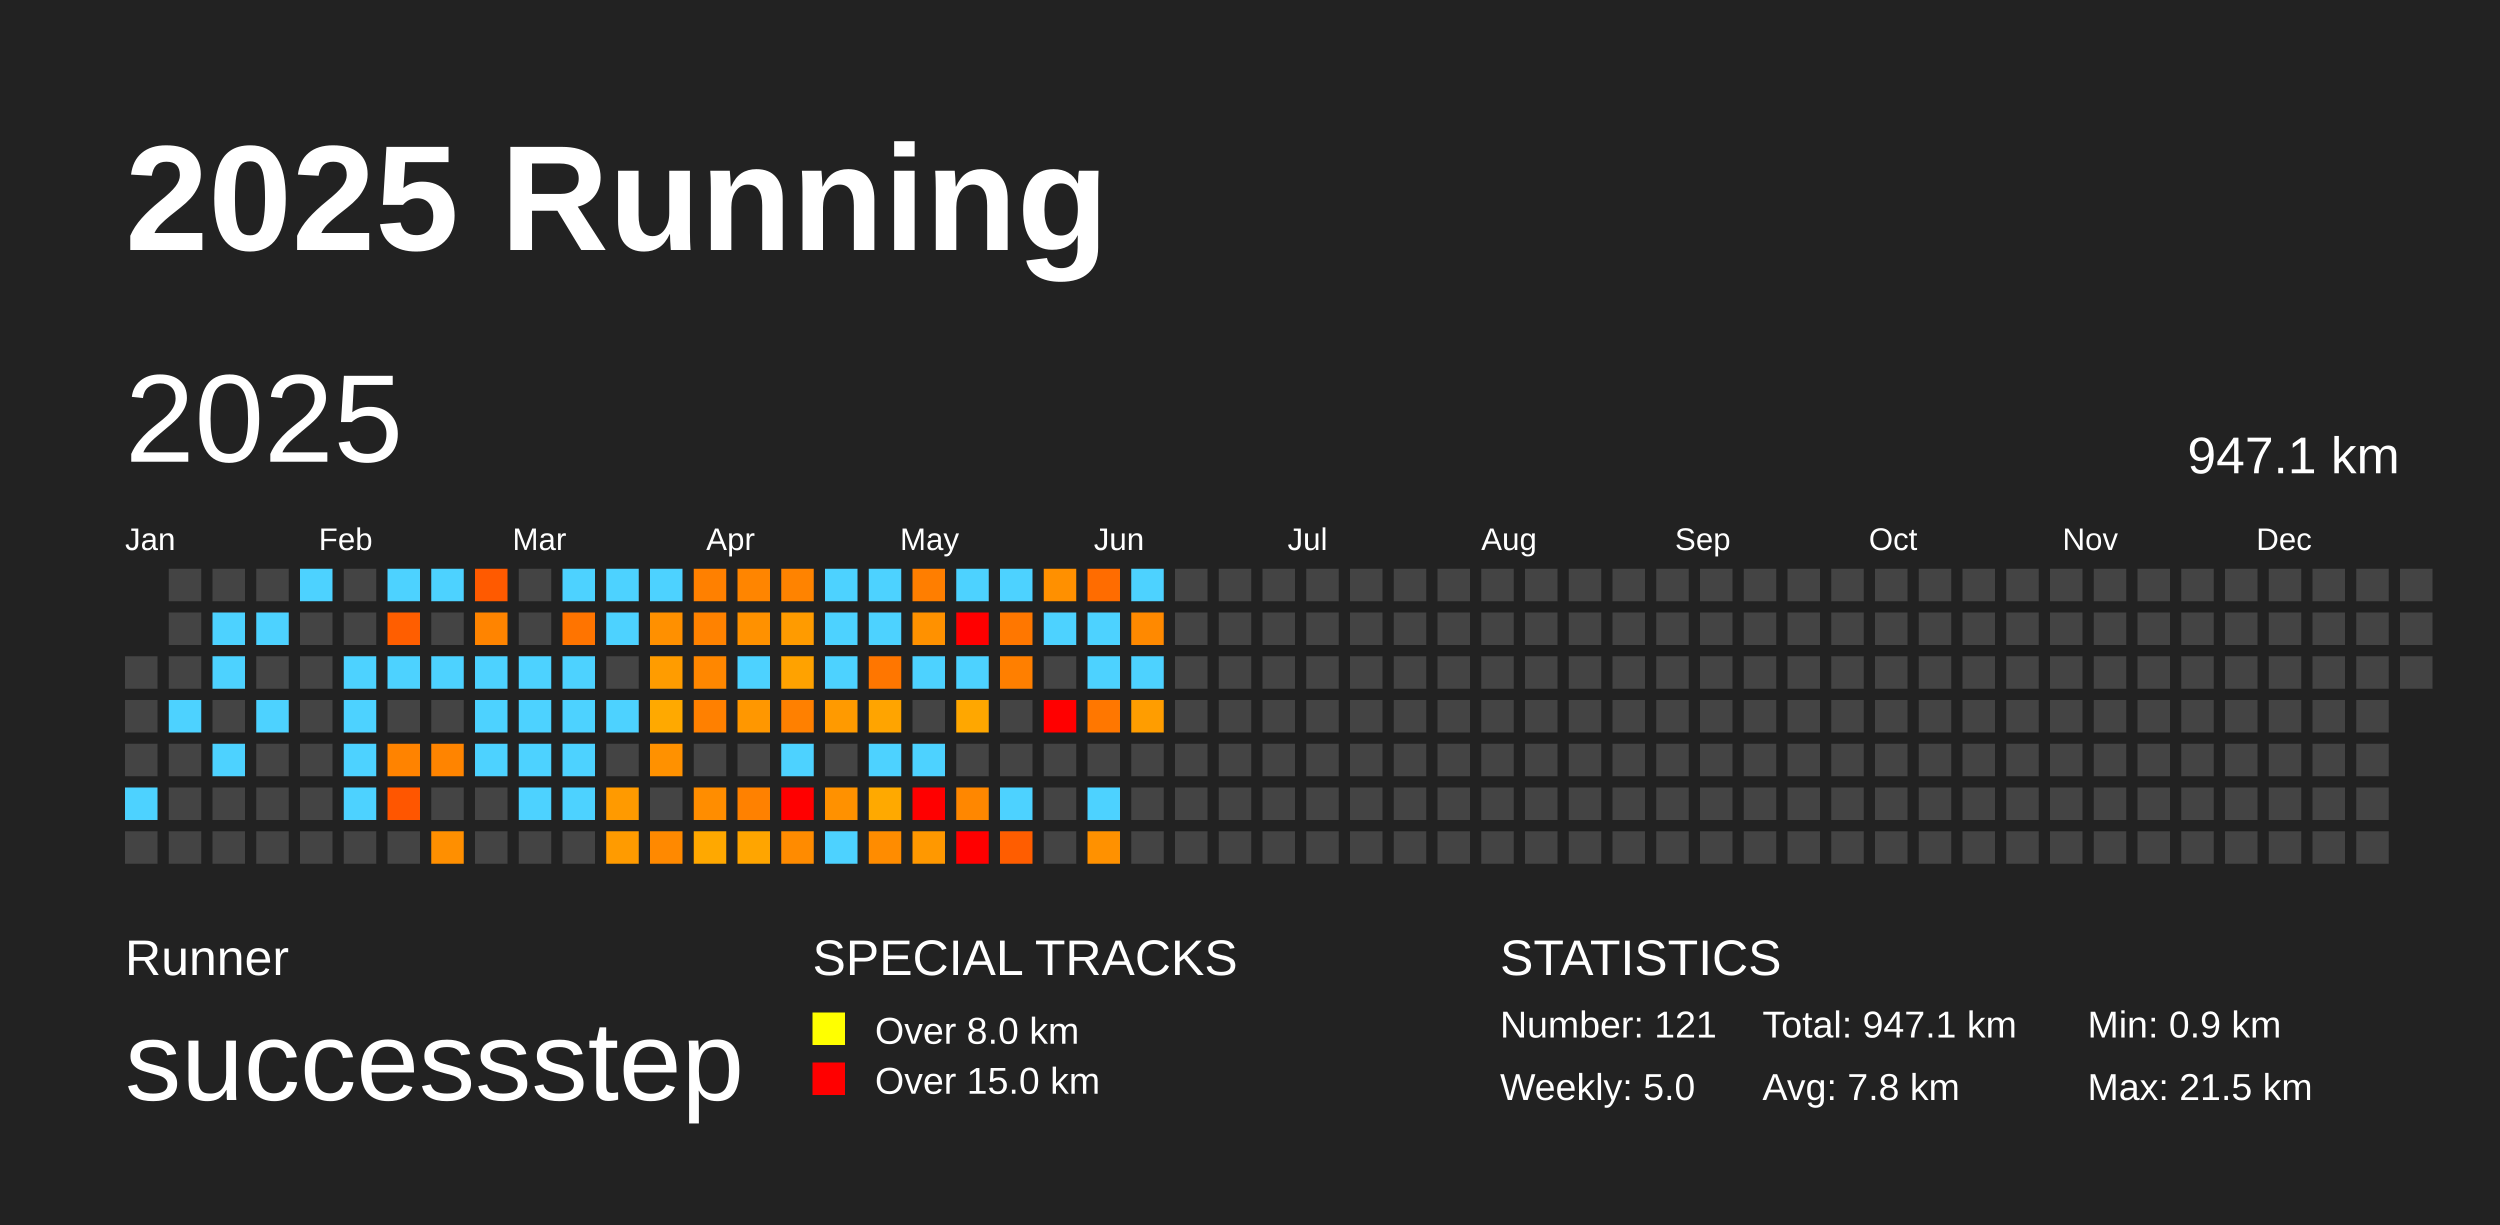
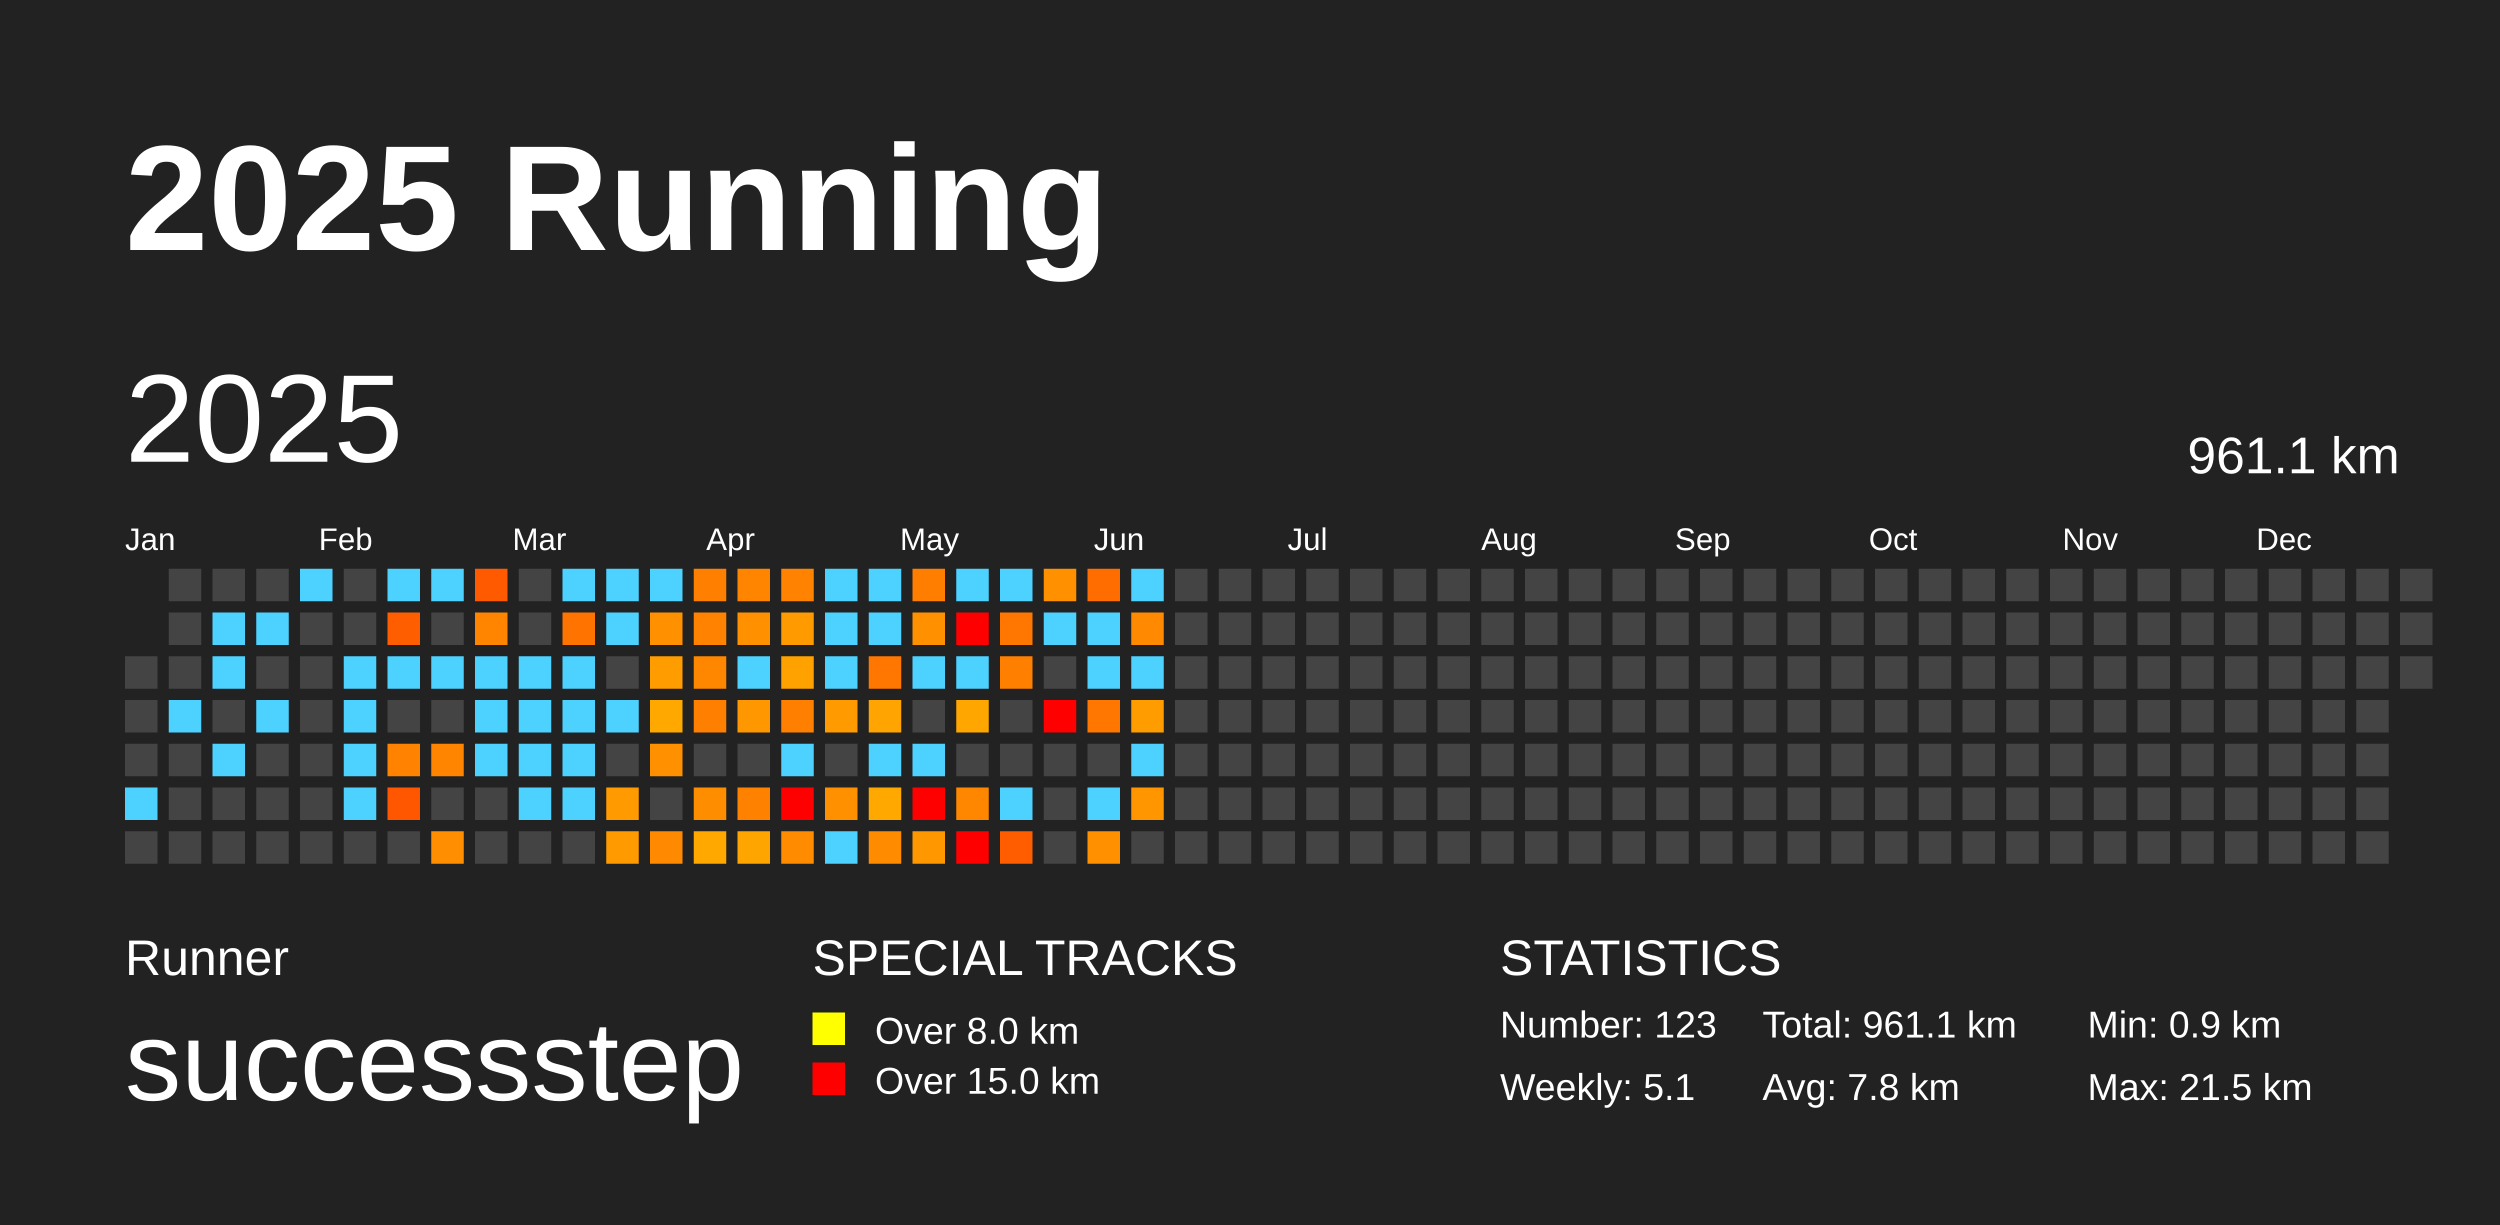
<svg xmlns="http://www.w3.org/2000/svg" baseProfile="full" height="98mm" version="1.1" viewBox="0,0,200,98" width="200mm">
  <defs />
  <rect fill="#222222" height="98" width="200" x="0" y="0" />
  <text fill="#FFFFFF" style="font-size:12px; font-family:Arial; font-weight:bold;" x="10" y="20">2025 Running</text>
  <text fill="#FFFFFF" style="font-size:4px; font-family:Arial" x="10" y="78">Runner</text>
  <text fill="#FFFFFF" style="font-size:9px; font-family:Arial" x="10" y="88">successstep</text>
  <text fill="#FFFFFF" style="font-size:4px; font-family:Arial" x="65" y="78">SPECIAL TRACKS</text>
  <rect fill="yellow" height="2.6" width="2.6" x="65" y="81" />
  <text fill="#FFFFFF" style="font-size:3px; font-family:Arial" x="70" y="83.5">Over 8.0 km</text>
  <rect fill="red" height="2.6" width="2.6" x="65" y="85" />
  <text fill="#FFFFFF" style="font-size:3px; font-family:Arial" x="70" y="87.5">Over 15.0 km</text>
  <text fill="#FFFFFF" style="font-size:4px; font-family:Arial" x="120" y="78">STATISTICS</text>
-   <text fill="#FFFFFF" style="font-size:3px; font-family:Arial" x="120" y="83">Number: 121</text>
-   <text fill="#FFFFFF" style="font-size:3px; font-family:Arial" x="120" y="88">Weekly: 5.0</text>
-   <text fill="#FFFFFF" style="font-size:3px; font-family:Arial" x="141" y="83">Total: 947.1 km</text>
+   <text fill="#FFFFFF" style="font-size:3px; font-family:Arial" x="120" y="83">Number: 123</text>
+   <text fill="#FFFFFF" style="font-size:3px; font-family:Arial" x="120" y="88">Weekly: 5.1</text>
+   <text fill="#FFFFFF" style="font-size:3px; font-family:Arial" x="141" y="83">Total: 961.1 km</text>
  <text fill="#FFFFFF" style="font-size:3px; font-family:Arial" x="141" y="88">Avg: 7.8 km</text>
  <text fill="#FFFFFF" style="font-size:3px; font-family:Arial" x="167" y="83">Min: 0.9 km</text>
  <text fill="#FFFFFF" style="font-size:3px; font-family:Arial" x="167" y="88">Max: 21.5 km</text>
  <text dominant-baseline="hanging" fill="#FFFFFF" style="font-size:10.0px; font-family:Arial;" x="10" y="30">2025</text>
-   <text dominant-baseline="hanging" fill="#FFFFFF" style="font-size:4.125px; font-family:Arial;" x="175" y="35">947.1 km</text>
+   <text dominant-baseline="hanging" fill="#FFFFFF" style="font-size:4.125px; font-family:Arial;" x="175" y="35">961.1 km</text>
  <text fill="#FFFFFF" style="font-size:2.5px; font-family:Arial" x="10.0" y="44">Jan</text>
  <text fill="#FFFFFF" style="font-size:2.5px; font-family:Arial" x="25.5" y="44">Feb</text>
  <text fill="#FFFFFF" style="font-size:2.5px; font-family:Arial" x="41.0" y="44">Mar</text>
  <text fill="#FFFFFF" style="font-size:2.5px; font-family:Arial" x="56.5" y="44">Apr</text>
  <text fill="#FFFFFF" style="font-size:2.5px; font-family:Arial" x="72.0" y="44">May</text>
  <text fill="#FFFFFF" style="font-size:2.5px; font-family:Arial" x="87.5" y="44">Jun</text>
  <text fill="#FFFFFF" style="font-size:2.5px; font-family:Arial" x="103.0" y="44">Jul</text>
  <text fill="#FFFFFF" style="font-size:2.5px; font-family:Arial" x="118.5" y="44">Aug</text>
  <text fill="#FFFFFF" style="font-size:2.5px; font-family:Arial" x="134.0" y="44">Sep</text>
  <text fill="#FFFFFF" style="font-size:2.5px; font-family:Arial" x="149.5" y="44">Oct</text>
  <text fill="#FFFFFF" style="font-size:2.5px; font-family:Arial" x="165.0" y="44">Nov</text>
  <text fill="#FFFFFF" style="font-size:2.5px; font-family:Arial" x="180.5" y="44">Dec</text>
  <rect fill="#444444" height="2.6" width="2.6" x="10.0" y="52.5" />
  <rect fill="#444444" height="2.6" width="2.6" x="10.0" y="56.0" />
  <rect fill="#444444" height="2.6" width="2.6" x="10.0" y="59.5" />
  <rect fill="#4dd2ff" height="2.6" width="2.6" x="10.0" y="63.0" />
  <rect fill="#444444" height="2.6" width="2.6" x="10.0" y="66.5" />
  <rect fill="#444444" height="2.6" width="2.6" x="13.5" y="45.5" />
  <rect fill="#444444" height="2.6" width="2.6" x="13.5" y="49.0" />
  <rect fill="#444444" height="2.6" width="2.6" x="13.5" y="52.5" />
  <rect fill="#4dd2ff" height="2.6" width="2.6" x="13.5" y="56.0" />
  <rect fill="#444444" height="2.6" width="2.6" x="13.5" y="59.5" />
  <rect fill="#444444" height="2.6" width="2.6" x="13.5" y="63.0" />
  <rect fill="#444444" height="2.6" width="2.6" x="13.5" y="66.5" />
  <rect fill="#444444" height="2.6" width="2.6" x="17.0" y="45.5" />
  <rect fill="#4dd2ff" height="2.6" width="2.6" x="17.0" y="49.0" />
  <rect fill="#4dd2ff" height="2.6" width="2.6" x="17.0" y="52.5" />
  <rect fill="#444444" height="2.6" width="2.6" x="17.0" y="56.0" />
  <rect fill="#4dd2ff" height="2.6" width="2.6" x="17.0" y="59.5" />
  <rect fill="#444444" height="2.6" width="2.6" x="17.0" y="63.0" />
  <rect fill="#444444" height="2.6" width="2.6" x="17.0" y="66.5" />
  <rect fill="#444444" height="2.6" width="2.6" x="20.5" y="45.5" />
  <rect fill="#4dd2ff" height="2.6" width="2.6" x="20.5" y="49.0" />
  <rect fill="#444444" height="2.6" width="2.6" x="20.5" y="52.5" />
  <rect fill="#4dd2ff" height="2.6" width="2.6" x="20.5" y="56.0" />
  <rect fill="#444444" height="2.6" width="2.6" x="20.5" y="59.5" />
  <rect fill="#444444" height="2.6" width="2.6" x="20.5" y="63.0" />
  <rect fill="#444444" height="2.6" width="2.6" x="20.5" y="66.5" />
  <rect fill="#4dd2ff" height="2.6" width="2.6" x="24.0" y="45.5" />
  <rect fill="#444444" height="2.6" width="2.6" x="24.0" y="49.0" />
  <rect fill="#444444" height="2.6" width="2.6" x="24.0" y="52.5" />
  <rect fill="#444444" height="2.6" width="2.6" x="24.0" y="56.0" />
  <rect fill="#444444" height="2.6" width="2.6" x="24.0" y="59.5" />
  <rect fill="#444444" height="2.6" width="2.6" x="24.0" y="63.0" />
  <rect fill="#444444" height="2.6" width="2.6" x="24.0" y="66.5" />
  <rect fill="#444444" height="2.6" width="2.6" x="27.5" y="45.5" />
  <rect fill="#444444" height="2.6" width="2.6" x="27.5" y="49.0" />
  <rect fill="#4dd2ff" height="2.6" width="2.6" x="27.5" y="52.5" />
  <rect fill="#4dd2ff" height="2.6" width="2.6" x="27.5" y="56.0" />
  <rect fill="#4dd2ff" height="2.6" width="2.6" x="27.5" y="59.5" />
  <rect fill="#4dd2ff" height="2.6" width="2.6" x="27.5" y="63.0" />
  <rect fill="#444444" height="2.6" width="2.6" x="27.5" y="66.5" />
  <rect fill="#4dd2ff" height="2.6" width="2.6" x="31.0" y="45.5" />
  <rect fill="#ff5e00" height="2.6" width="2.6" x="31.0" y="49.0" />
  <rect fill="#4dd2ff" height="2.6" width="2.6" x="31.0" y="52.5" />
  <rect fill="#444444" height="2.6" width="2.6" x="31.0" y="56.0" />
  <rect fill="#ff8300" height="2.6" width="2.6" x="31.0" y="59.5" />
  <rect fill="#ff5600" height="2.6" width="2.6" x="31.0" y="63.0" />
  <rect fill="#444444" height="2.6" width="2.6" x="31.0" y="66.5" />
  <rect fill="#4dd2ff" height="2.6" width="2.6" x="34.5" y="45.5" />
  <rect fill="#444444" height="2.6" width="2.6" x="34.5" y="49.0" />
  <rect fill="#4dd2ff" height="2.6" width="2.6" x="34.5" y="52.5" />
  <rect fill="#444444" height="2.6" width="2.6" x="34.5" y="56.0" />
  <rect fill="#ff8400" height="2.6" width="2.6" x="34.5" y="59.5" />
  <rect fill="#444444" height="2.6" width="2.6" x="34.5" y="63.0" />
  <rect fill="#ff8f00" height="2.6" width="2.6" x="34.5" y="66.5" />
  <rect fill="#ff5a00" height="2.6" width="2.6" x="38.0" y="45.5" />
  <rect fill="#ff8400" height="2.6" width="2.6" x="38.0" y="49.0" />
  <rect fill="#4dd2ff" height="2.6" width="2.6" x="38.0" y="52.5" />
  <rect fill="#4dd2ff" height="2.6" width="2.6" x="38.0" y="56.0" />
  <rect fill="#4dd2ff" height="2.6" width="2.6" x="38.0" y="59.5" />
  <rect fill="#444444" height="2.6" width="2.6" x="38.0" y="63.0" />
  <rect fill="#444444" height="2.6" width="2.6" x="38.0" y="66.5" />
  <rect fill="#444444" height="2.6" width="2.6" x="41.5" y="45.5" />
  <rect fill="#444444" height="2.6" width="2.6" x="41.5" y="49.0" />
  <rect fill="#4dd2ff" height="2.6" width="2.6" x="41.5" y="52.5" />
  <rect fill="#4dd2ff" height="2.6" width="2.6" x="41.5" y="56.0" />
  <rect fill="#4dd2ff" height="2.6" width="2.6" x="41.5" y="59.5" />
  <rect fill="#4dd2ff" height="2.6" width="2.6" x="41.5" y="63.0" />
  <rect fill="#444444" height="2.6" width="2.6" x="41.5" y="66.5" />
  <rect fill="#4dd2ff" height="2.6" width="2.6" x="45.0" y="45.5" />
  <rect fill="#ff7400" height="2.6" width="2.6" x="45.0" y="49.0" />
  <rect fill="#4dd2ff" height="2.6" width="2.6" x="45.0" y="52.5" />
  <rect fill="#4dd2ff" height="2.6" width="2.6" x="45.0" y="56.0" />
  <rect fill="#4dd2ff" height="2.6" width="2.6" x="45.0" y="59.5" />
  <rect fill="#4dd2ff" height="2.6" width="2.6" x="45.0" y="63.0" />
  <rect fill="#444444" height="2.6" width="2.6" x="45.0" y="66.5" />
  <rect fill="#4dd2ff" height="2.6" width="2.6" x="48.5" y="45.5" />
  <rect fill="#4dd2ff" height="2.6" width="2.6" x="48.5" y="49.0" />
  <rect fill="#444444" height="2.6" width="2.6" x="48.5" y="52.5" />
  <rect fill="#4dd2ff" height="2.6" width="2.6" x="48.5" y="56.0" />
  <rect fill="#444444" height="2.6" width="2.6" x="48.5" y="59.5" />
  <rect fill="#ff9a00" height="2.6" width="2.6" x="48.5" y="63.0" />
  <rect fill="#ff9b00" height="2.6" width="2.6" x="48.5" y="66.5" />
  <rect fill="#4dd2ff" height="2.6" width="2.6" x="52.0" y="45.5" />
  <rect fill="#ff9000" height="2.6" width="2.6" x="52.0" y="49.0" />
  <rect fill="#ff9c00" height="2.6" width="2.6" x="52.0" y="52.5" />
  <rect fill="#ffa900" height="2.6" width="2.6" x="52.0" y="56.0" />
  <rect fill="#ff9100" height="2.6" width="2.6" x="52.0" y="59.5" />
  <rect fill="#444444" height="2.6" width="2.6" x="52.0" y="63.0" />
  <rect fill="#ff8900" height="2.6" width="2.6" x="52.0" y="66.5" />
  <rect fill="#ff8000" height="2.6" width="2.6" x="55.5" y="45.5" />
  <rect fill="#ff8200" height="2.6" width="2.6" x="55.5" y="49.0" />
  <rect fill="#ff8700" height="2.6" width="2.6" x="55.5" y="52.5" />
  <rect fill="#ff8000" height="2.6" width="2.6" x="55.5" y="56.0" />
  <rect fill="#444444" height="2.6" width="2.6" x="55.5" y="59.5" />
  <rect fill="#ff8d00" height="2.6" width="2.6" x="55.5" y="63.0" />
  <rect fill="#ffa800" height="2.6" width="2.6" x="55.5" y="66.5" />
  <rect fill="#ff8500" height="2.6" width="2.6" x="59.0" y="45.5" />
  <rect fill="#ff9100" height="2.6" width="2.6" x="59.0" y="49.0" />
  <rect fill="#4dd2ff" height="2.6" width="2.6" x="59.0" y="52.5" />
  <rect fill="#ff9700" height="2.6" width="2.6" x="59.0" y="56.0" />
  <rect fill="#444444" height="2.6" width="2.6" x="59.0" y="59.5" />
  <rect fill="#ff8100" height="2.6" width="2.6" x="59.0" y="63.0" />
  <rect fill="#ffa500" height="2.6" width="2.6" x="59.0" y="66.5" />
  <rect fill="#ff8300" height="2.6" width="2.6" x="62.5" y="45.5" />
  <rect fill="#ff9b00" height="2.6" width="2.6" x="62.5" y="49.0" />
  <rect fill="#ffa200" height="2.6" width="2.6" x="62.5" y="52.5" />
  <rect fill="#ff8000" height="2.6" width="2.6" x="62.5" y="56.0" />
  <rect fill="#4dd2ff" height="2.6" width="2.6" x="62.5" y="59.5" />
  <rect fill="red" height="2.6" width="2.6" x="62.5" y="63.0" />
  <rect fill="#ff8b00" height="2.6" width="2.6" x="62.5" y="66.5" />
  <rect fill="#4dd2ff" height="2.6" width="2.6" x="66.0" y="45.5" />
  <rect fill="#4dd2ff" height="2.6" width="2.6" x="66.0" y="49.0" />
  <rect fill="#4dd2ff" height="2.6" width="2.6" x="66.0" y="52.5" />
  <rect fill="#ff9a00" height="2.6" width="2.6" x="66.0" y="56.0" />
  <rect fill="#444444" height="2.6" width="2.6" x="66.0" y="59.5" />
  <rect fill="#ff9100" height="2.6" width="2.6" x="66.0" y="63.0" />
  <rect fill="#4dd2ff" height="2.6" width="2.6" x="66.0" y="66.5" />
  <rect fill="#4dd2ff" height="2.6" width="2.6" x="69.5" y="45.5" />
  <rect fill="#4dd2ff" height="2.6" width="2.6" x="69.5" y="49.0" />
  <rect fill="#ff7600" height="2.6" width="2.6" x="69.5" y="52.5" />
  <rect fill="#ffa400" height="2.6" width="2.6" x="69.5" y="56.0" />
  <rect fill="#4dd2ff" height="2.6" width="2.6" x="69.5" y="59.5" />
  <rect fill="#ffa900" height="2.6" width="2.6" x="69.5" y="63.0" />
  <rect fill="#ff8c00" height="2.6" width="2.6" x="69.5" y="66.5" />
  <rect fill="#ff7e00" height="2.6" width="2.6" x="73.0" y="45.5" />
  <rect fill="#ff9100" height="2.6" width="2.6" x="73.0" y="49.0" />
  <rect fill="#4dd2ff" height="2.6" width="2.6" x="73.0" y="52.5" />
  <rect fill="#444444" height="2.6" width="2.6" x="73.0" y="56.0" />
  <rect fill="#4dd2ff" height="2.6" width="2.6" x="73.0" y="59.5" />
  <rect fill="red" height="2.6" width="2.6" x="73.0" y="63.0" />
  <rect fill="#ff9800" height="2.6" width="2.6" x="73.0" y="66.5" />
  <rect fill="#4dd2ff" height="2.6" width="2.6" x="76.5" y="45.5" />
  <rect fill="red" height="2.6" width="2.6" x="76.5" y="49.0" />
  <rect fill="#4dd2ff" height="2.6" width="2.6" x="76.5" y="52.5" />
  <rect fill="#ffa700" height="2.6" width="2.6" x="76.5" y="56.0" />
  <rect fill="#444444" height="2.6" width="2.6" x="76.5" y="59.5" />
  <rect fill="#ff8700" height="2.6" width="2.6" x="76.5" y="63.0" />
  <rect fill="red" height="2.6" width="2.6" x="76.5" y="66.5" />
  <rect fill="#4dd2ff" height="2.6" width="2.6" x="80.0" y="45.5" />
  <rect fill="#ff7700" height="2.6" width="2.6" x="80.0" y="49.0" />
  <rect fill="#ff7f00" height="2.6" width="2.6" x="80.0" y="52.5" />
  <rect fill="#444444" height="2.6" width="2.6" x="80.0" y="56.0" />
  <rect fill="#444444" height="2.6" width="2.6" x="80.0" y="59.5" />
  <rect fill="#4dd2ff" height="2.6" width="2.6" x="80.0" y="63.0" />
  <rect fill="#ff5d00" height="2.6" width="2.6" x="80.0" y="66.5" />
  <rect fill="#ff9000" height="2.6" width="2.6" x="83.5" y="45.5" />
  <rect fill="#4dd2ff" height="2.6" width="2.6" x="83.5" y="49.0" />
  <rect fill="#444444" height="2.6" width="2.6" x="83.5" y="52.5" />
  <rect fill="red" height="2.6" width="2.6" x="83.5" y="56.0" />
  <rect fill="#444444" height="2.6" width="2.6" x="83.5" y="59.5" />
  <rect fill="#444444" height="2.6" width="2.6" x="83.5" y="63.0" />
  <rect fill="#444444" height="2.6" width="2.6" x="83.5" y="66.5" />
  <rect fill="#ff6c00" height="2.6" width="2.6" x="87.0" y="45.5" />
  <rect fill="#4dd2ff" height="2.6" width="2.6" x="87.0" y="49.0" />
  <rect fill="#4dd2ff" height="2.6" width="2.6" x="87.0" y="52.5" />
  <rect fill="#ff7700" height="2.6" width="2.6" x="87.0" y="56.0" />
  <rect fill="#444444" height="2.6" width="2.6" x="87.0" y="59.5" />
  <rect fill="#4dd2ff" height="2.6" width="2.6" x="87.0" y="63.0" />
  <rect fill="#ff9100" height="2.6" width="2.6" x="87.0" y="66.5" />
  <rect fill="#4dd2ff" height="2.6" width="2.6" x="90.5" y="45.5" />
  <rect fill="#ff8900" height="2.6" width="2.6" x="90.5" y="49.0" />
  <rect fill="#4dd2ff" height="2.6" width="2.6" x="90.5" y="52.5" />
  <rect fill="#ff9d00" height="2.6" width="2.6" x="90.5" y="56.0" />
-   <rect fill="#444444" height="2.6" width="2.6" x="90.5" y="59.5" />
-   <rect fill="#444444" height="2.6" width="2.6" x="90.5" y="63.0" />
+   <rect fill="#4dd2ff" height="2.6" width="2.6" x="90.5" y="59.5" />
+   <rect fill="#ff9600" height="2.6" width="2.6" x="90.5" y="63.0" />
  <rect fill="#444444" height="2.6" width="2.6" x="90.5" y="66.5" />
  <rect fill="#444444" height="2.6" width="2.6" x="94.0" y="45.5" />
  <rect fill="#444444" height="2.6" width="2.6" x="94.0" y="49.0" />
  <rect fill="#444444" height="2.6" width="2.6" x="94.0" y="52.5" />
  <rect fill="#444444" height="2.6" width="2.6" x="94.0" y="56.0" />
  <rect fill="#444444" height="2.6" width="2.6" x="94.0" y="59.5" />
  <rect fill="#444444" height="2.6" width="2.6" x="94.0" y="63.0" />
  <rect fill="#444444" height="2.6" width="2.6" x="94.0" y="66.5" />
  <rect fill="#444444" height="2.6" width="2.6" x="97.5" y="45.5" />
  <rect fill="#444444" height="2.6" width="2.6" x="97.5" y="49.0" />
  <rect fill="#444444" height="2.6" width="2.6" x="97.5" y="52.5" />
  <rect fill="#444444" height="2.6" width="2.6" x="97.5" y="56.0" />
  <rect fill="#444444" height="2.6" width="2.6" x="97.5" y="59.5" />
  <rect fill="#444444" height="2.6" width="2.6" x="97.5" y="63.0" />
  <rect fill="#444444" height="2.6" width="2.6" x="97.5" y="66.5" />
  <rect fill="#444444" height="2.6" width="2.6" x="101.0" y="45.5" />
  <rect fill="#444444" height="2.6" width="2.6" x="101.0" y="49.0" />
  <rect fill="#444444" height="2.6" width="2.6" x="101.0" y="52.5" />
  <rect fill="#444444" height="2.6" width="2.6" x="101.0" y="56.0" />
  <rect fill="#444444" height="2.6" width="2.6" x="101.0" y="59.5" />
  <rect fill="#444444" height="2.6" width="2.6" x="101.0" y="63.0" />
  <rect fill="#444444" height="2.6" width="2.6" x="101.0" y="66.5" />
  <rect fill="#444444" height="2.6" width="2.6" x="104.5" y="45.5" />
  <rect fill="#444444" height="2.6" width="2.6" x="104.5" y="49.0" />
  <rect fill="#444444" height="2.6" width="2.6" x="104.5" y="52.5" />
  <rect fill="#444444" height="2.6" width="2.6" x="104.5" y="56.0" />
  <rect fill="#444444" height="2.6" width="2.6" x="104.5" y="59.5" />
  <rect fill="#444444" height="2.6" width="2.6" x="104.5" y="63.0" />
  <rect fill="#444444" height="2.6" width="2.6" x="104.5" y="66.5" />
  <rect fill="#444444" height="2.6" width="2.6" x="108.0" y="45.5" />
  <rect fill="#444444" height="2.6" width="2.6" x="108.0" y="49.0" />
  <rect fill="#444444" height="2.6" width="2.6" x="108.0" y="52.5" />
  <rect fill="#444444" height="2.6" width="2.6" x="108.0" y="56.0" />
  <rect fill="#444444" height="2.6" width="2.6" x="108.0" y="59.5" />
  <rect fill="#444444" height="2.6" width="2.6" x="108.0" y="63.0" />
  <rect fill="#444444" height="2.6" width="2.6" x="108.0" y="66.5" />
  <rect fill="#444444" height="2.6" width="2.6" x="111.5" y="45.5" />
  <rect fill="#444444" height="2.6" width="2.6" x="111.5" y="49.0" />
  <rect fill="#444444" height="2.6" width="2.6" x="111.5" y="52.5" />
  <rect fill="#444444" height="2.6" width="2.6" x="111.5" y="56.0" />
  <rect fill="#444444" height="2.6" width="2.6" x="111.5" y="59.5" />
  <rect fill="#444444" height="2.6" width="2.6" x="111.5" y="63.0" />
  <rect fill="#444444" height="2.6" width="2.6" x="111.5" y="66.5" />
  <rect fill="#444444" height="2.6" width="2.6" x="115.0" y="45.5" />
  <rect fill="#444444" height="2.6" width="2.6" x="115.0" y="49.0" />
  <rect fill="#444444" height="2.6" width="2.6" x="115.0" y="52.5" />
  <rect fill="#444444" height="2.6" width="2.6" x="115.0" y="56.0" />
  <rect fill="#444444" height="2.6" width="2.6" x="115.0" y="59.5" />
  <rect fill="#444444" height="2.6" width="2.6" x="115.0" y="63.0" />
  <rect fill="#444444" height="2.6" width="2.6" x="115.0" y="66.5" />
  <rect fill="#444444" height="2.6" width="2.6" x="118.5" y="45.5" />
  <rect fill="#444444" height="2.6" width="2.6" x="118.5" y="49.0" />
  <rect fill="#444444" height="2.6" width="2.6" x="118.5" y="52.5" />
  <rect fill="#444444" height="2.6" width="2.6" x="118.5" y="56.0" />
  <rect fill="#444444" height="2.6" width="2.6" x="118.5" y="59.5" />
  <rect fill="#444444" height="2.6" width="2.6" x="118.5" y="63.0" />
  <rect fill="#444444" height="2.6" width="2.6" x="118.5" y="66.5" />
  <rect fill="#444444" height="2.6" width="2.6" x="122.0" y="45.5" />
  <rect fill="#444444" height="2.6" width="2.6" x="122.0" y="49.0" />
  <rect fill="#444444" height="2.6" width="2.6" x="122.0" y="52.5" />
  <rect fill="#444444" height="2.6" width="2.6" x="122.0" y="56.0" />
  <rect fill="#444444" height="2.6" width="2.6" x="122.0" y="59.5" />
  <rect fill="#444444" height="2.6" width="2.6" x="122.0" y="63.0" />
  <rect fill="#444444" height="2.6" width="2.6" x="122.0" y="66.5" />
  <rect fill="#444444" height="2.6" width="2.6" x="125.5" y="45.5" />
  <rect fill="#444444" height="2.6" width="2.6" x="125.5" y="49.0" />
  <rect fill="#444444" height="2.6" width="2.6" x="125.5" y="52.5" />
  <rect fill="#444444" height="2.6" width="2.6" x="125.5" y="56.0" />
  <rect fill="#444444" height="2.6" width="2.6" x="125.5" y="59.5" />
  <rect fill="#444444" height="2.6" width="2.6" x="125.5" y="63.0" />
  <rect fill="#444444" height="2.6" width="2.6" x="125.5" y="66.5" />
  <rect fill="#444444" height="2.6" width="2.6" x="129.0" y="45.5" />
  <rect fill="#444444" height="2.6" width="2.6" x="129.0" y="49.0" />
  <rect fill="#444444" height="2.6" width="2.6" x="129.0" y="52.5" />
  <rect fill="#444444" height="2.6" width="2.6" x="129.0" y="56.0" />
  <rect fill="#444444" height="2.6" width="2.6" x="129.0" y="59.5" />
  <rect fill="#444444" height="2.6" width="2.6" x="129.0" y="63.0" />
  <rect fill="#444444" height="2.6" width="2.6" x="129.0" y="66.5" />
  <rect fill="#444444" height="2.6" width="2.6" x="132.5" y="45.5" />
  <rect fill="#444444" height="2.6" width="2.6" x="132.5" y="49.0" />
  <rect fill="#444444" height="2.6" width="2.6" x="132.5" y="52.5" />
  <rect fill="#444444" height="2.6" width="2.6" x="132.5" y="56.0" />
  <rect fill="#444444" height="2.6" width="2.6" x="132.5" y="59.5" />
  <rect fill="#444444" height="2.6" width="2.6" x="132.5" y="63.0" />
  <rect fill="#444444" height="2.6" width="2.6" x="132.5" y="66.5" />
  <rect fill="#444444" height="2.6" width="2.6" x="136.0" y="45.5" />
  <rect fill="#444444" height="2.6" width="2.6" x="136.0" y="49.0" />
  <rect fill="#444444" height="2.6" width="2.6" x="136.0" y="52.5" />
  <rect fill="#444444" height="2.6" width="2.6" x="136.0" y="56.0" />
  <rect fill="#444444" height="2.6" width="2.6" x="136.0" y="59.5" />
  <rect fill="#444444" height="2.6" width="2.6" x="136.0" y="63.0" />
  <rect fill="#444444" height="2.6" width="2.6" x="136.0" y="66.5" />
  <rect fill="#444444" height="2.6" width="2.6" x="139.5" y="45.5" />
  <rect fill="#444444" height="2.6" width="2.6" x="139.5" y="49.0" />
  <rect fill="#444444" height="2.6" width="2.6" x="139.5" y="52.5" />
  <rect fill="#444444" height="2.6" width="2.6" x="139.5" y="56.0" />
  <rect fill="#444444" height="2.6" width="2.6" x="139.5" y="59.5" />
  <rect fill="#444444" height="2.6" width="2.6" x="139.5" y="63.0" />
  <rect fill="#444444" height="2.6" width="2.6" x="139.5" y="66.5" />
  <rect fill="#444444" height="2.6" width="2.6" x="143.0" y="45.5" />
  <rect fill="#444444" height="2.6" width="2.6" x="143.0" y="49.0" />
  <rect fill="#444444" height="2.6" width="2.6" x="143.0" y="52.5" />
  <rect fill="#444444" height="2.6" width="2.6" x="143.0" y="56.0" />
  <rect fill="#444444" height="2.6" width="2.6" x="143.0" y="59.5" />
  <rect fill="#444444" height="2.6" width="2.6" x="143.0" y="63.0" />
  <rect fill="#444444" height="2.6" width="2.6" x="143.0" y="66.5" />
  <rect fill="#444444" height="2.6" width="2.6" x="146.5" y="45.5" />
  <rect fill="#444444" height="2.6" width="2.6" x="146.5" y="49.0" />
  <rect fill="#444444" height="2.6" width="2.6" x="146.5" y="52.5" />
  <rect fill="#444444" height="2.6" width="2.6" x="146.5" y="56.0" />
  <rect fill="#444444" height="2.6" width="2.6" x="146.5" y="59.5" />
  <rect fill="#444444" height="2.6" width="2.6" x="146.5" y="63.0" />
  <rect fill="#444444" height="2.6" width="2.6" x="146.5" y="66.5" />
  <rect fill="#444444" height="2.6" width="2.6" x="150.0" y="45.5" />
  <rect fill="#444444" height="2.6" width="2.6" x="150.0" y="49.0" />
  <rect fill="#444444" height="2.6" width="2.6" x="150.0" y="52.5" />
  <rect fill="#444444" height="2.6" width="2.6" x="150.0" y="56.0" />
  <rect fill="#444444" height="2.6" width="2.6" x="150.0" y="59.5" />
  <rect fill="#444444" height="2.6" width="2.6" x="150.0" y="63.0" />
  <rect fill="#444444" height="2.6" width="2.6" x="150.0" y="66.5" />
  <rect fill="#444444" height="2.6" width="2.6" x="153.5" y="45.5" />
  <rect fill="#444444" height="2.6" width="2.6" x="153.5" y="49.0" />
  <rect fill="#444444" height="2.6" width="2.6" x="153.5" y="52.5" />
  <rect fill="#444444" height="2.6" width="2.6" x="153.5" y="56.0" />
  <rect fill="#444444" height="2.6" width="2.6" x="153.5" y="59.5" />
  <rect fill="#444444" height="2.6" width="2.6" x="153.5" y="63.0" />
  <rect fill="#444444" height="2.6" width="2.6" x="153.5" y="66.5" />
  <rect fill="#444444" height="2.6" width="2.6" x="157.0" y="45.5" />
  <rect fill="#444444" height="2.6" width="2.6" x="157.0" y="49.0" />
  <rect fill="#444444" height="2.6" width="2.6" x="157.0" y="52.5" />
  <rect fill="#444444" height="2.6" width="2.6" x="157.0" y="56.0" />
  <rect fill="#444444" height="2.6" width="2.6" x="157.0" y="59.5" />
  <rect fill="#444444" height="2.6" width="2.6" x="157.0" y="63.0" />
  <rect fill="#444444" height="2.6" width="2.6" x="157.0" y="66.5" />
  <rect fill="#444444" height="2.6" width="2.6" x="160.5" y="45.5" />
  <rect fill="#444444" height="2.6" width="2.6" x="160.5" y="49.0" />
  <rect fill="#444444" height="2.6" width="2.6" x="160.5" y="52.5" />
  <rect fill="#444444" height="2.6" width="2.6" x="160.5" y="56.0" />
  <rect fill="#444444" height="2.6" width="2.6" x="160.5" y="59.5" />
  <rect fill="#444444" height="2.6" width="2.6" x="160.5" y="63.0" />
  <rect fill="#444444" height="2.6" width="2.6" x="160.5" y="66.5" />
  <rect fill="#444444" height="2.6" width="2.6" x="164.0" y="45.5" />
  <rect fill="#444444" height="2.6" width="2.6" x="164.0" y="49.0" />
  <rect fill="#444444" height="2.6" width="2.6" x="164.0" y="52.5" />
  <rect fill="#444444" height="2.6" width="2.6" x="164.0" y="56.0" />
  <rect fill="#444444" height="2.6" width="2.6" x="164.0" y="59.5" />
  <rect fill="#444444" height="2.6" width="2.6" x="164.0" y="63.0" />
  <rect fill="#444444" height="2.6" width="2.6" x="164.0" y="66.5" />
  <rect fill="#444444" height="2.6" width="2.6" x="167.5" y="45.5" />
  <rect fill="#444444" height="2.6" width="2.6" x="167.5" y="49.0" />
  <rect fill="#444444" height="2.6" width="2.6" x="167.5" y="52.5" />
  <rect fill="#444444" height="2.6" width="2.6" x="167.5" y="56.0" />
  <rect fill="#444444" height="2.6" width="2.6" x="167.5" y="59.5" />
  <rect fill="#444444" height="2.6" width="2.6" x="167.5" y="63.0" />
  <rect fill="#444444" height="2.6" width="2.6" x="167.5" y="66.5" />
  <rect fill="#444444" height="2.6" width="2.6" x="171.0" y="45.5" />
  <rect fill="#444444" height="2.6" width="2.6" x="171.0" y="49.0" />
  <rect fill="#444444" height="2.6" width="2.6" x="171.0" y="52.5" />
  <rect fill="#444444" height="2.6" width="2.6" x="171.0" y="56.0" />
  <rect fill="#444444" height="2.6" width="2.6" x="171.0" y="59.5" />
  <rect fill="#444444" height="2.6" width="2.6" x="171.0" y="63.0" />
  <rect fill="#444444" height="2.6" width="2.6" x="171.0" y="66.5" />
  <rect fill="#444444" height="2.6" width="2.6" x="174.5" y="45.5" />
  <rect fill="#444444" height="2.6" width="2.6" x="174.5" y="49.0" />
  <rect fill="#444444" height="2.6" width="2.6" x="174.5" y="52.5" />
  <rect fill="#444444" height="2.6" width="2.6" x="174.5" y="56.0" />
  <rect fill="#444444" height="2.6" width="2.6" x="174.5" y="59.5" />
  <rect fill="#444444" height="2.6" width="2.6" x="174.5" y="63.0" />
  <rect fill="#444444" height="2.6" width="2.6" x="174.5" y="66.5" />
  <rect fill="#444444" height="2.6" width="2.6" x="178.0" y="45.5" />
  <rect fill="#444444" height="2.6" width="2.6" x="178.0" y="49.0" />
  <rect fill="#444444" height="2.6" width="2.6" x="178.0" y="52.5" />
  <rect fill="#444444" height="2.6" width="2.6" x="178.0" y="56.0" />
  <rect fill="#444444" height="2.6" width="2.6" x="178.0" y="59.5" />
  <rect fill="#444444" height="2.6" width="2.6" x="178.0" y="63.0" />
  <rect fill="#444444" height="2.6" width="2.6" x="178.0" y="66.5" />
  <rect fill="#444444" height="2.6" width="2.6" x="181.5" y="45.5" />
  <rect fill="#444444" height="2.6" width="2.6" x="181.5" y="49.0" />
  <rect fill="#444444" height="2.6" width="2.6" x="181.5" y="52.5" />
  <rect fill="#444444" height="2.6" width="2.6" x="181.5" y="56.0" />
  <rect fill="#444444" height="2.6" width="2.6" x="181.5" y="59.5" />
  <rect fill="#444444" height="2.6" width="2.6" x="181.5" y="63.0" />
  <rect fill="#444444" height="2.6" width="2.6" x="181.5" y="66.5" />
  <rect fill="#444444" height="2.6" width="2.6" x="185.0" y="45.5" />
  <rect fill="#444444" height="2.6" width="2.6" x="185.0" y="49.0" />
  <rect fill="#444444" height="2.6" width="2.6" x="185.0" y="52.5" />
  <rect fill="#444444" height="2.6" width="2.6" x="185.0" y="56.0" />
  <rect fill="#444444" height="2.6" width="2.6" x="185.0" y="59.5" />
  <rect fill="#444444" height="2.6" width="2.6" x="185.0" y="63.0" />
  <rect fill="#444444" height="2.6" width="2.6" x="185.0" y="66.5" />
  <rect fill="#444444" height="2.6" width="2.6" x="188.5" y="45.5" />
  <rect fill="#444444" height="2.6" width="2.6" x="188.5" y="49.0" />
  <rect fill="#444444" height="2.6" width="2.6" x="188.5" y="52.5" />
  <rect fill="#444444" height="2.6" width="2.6" x="188.5" y="56.0" />
  <rect fill="#444444" height="2.6" width="2.6" x="188.5" y="59.5" />
  <rect fill="#444444" height="2.6" width="2.6" x="188.5" y="63.0" />
  <rect fill="#444444" height="2.6" width="2.6" x="188.5" y="66.5" />
  <rect fill="#444444" height="2.6" width="2.6" x="192.0" y="45.5" />
  <rect fill="#444444" height="2.6" width="2.6" x="192.0" y="49.0" />
  <rect fill="#444444" height="2.6" width="2.6" x="192.0" y="52.5" />
</svg>
